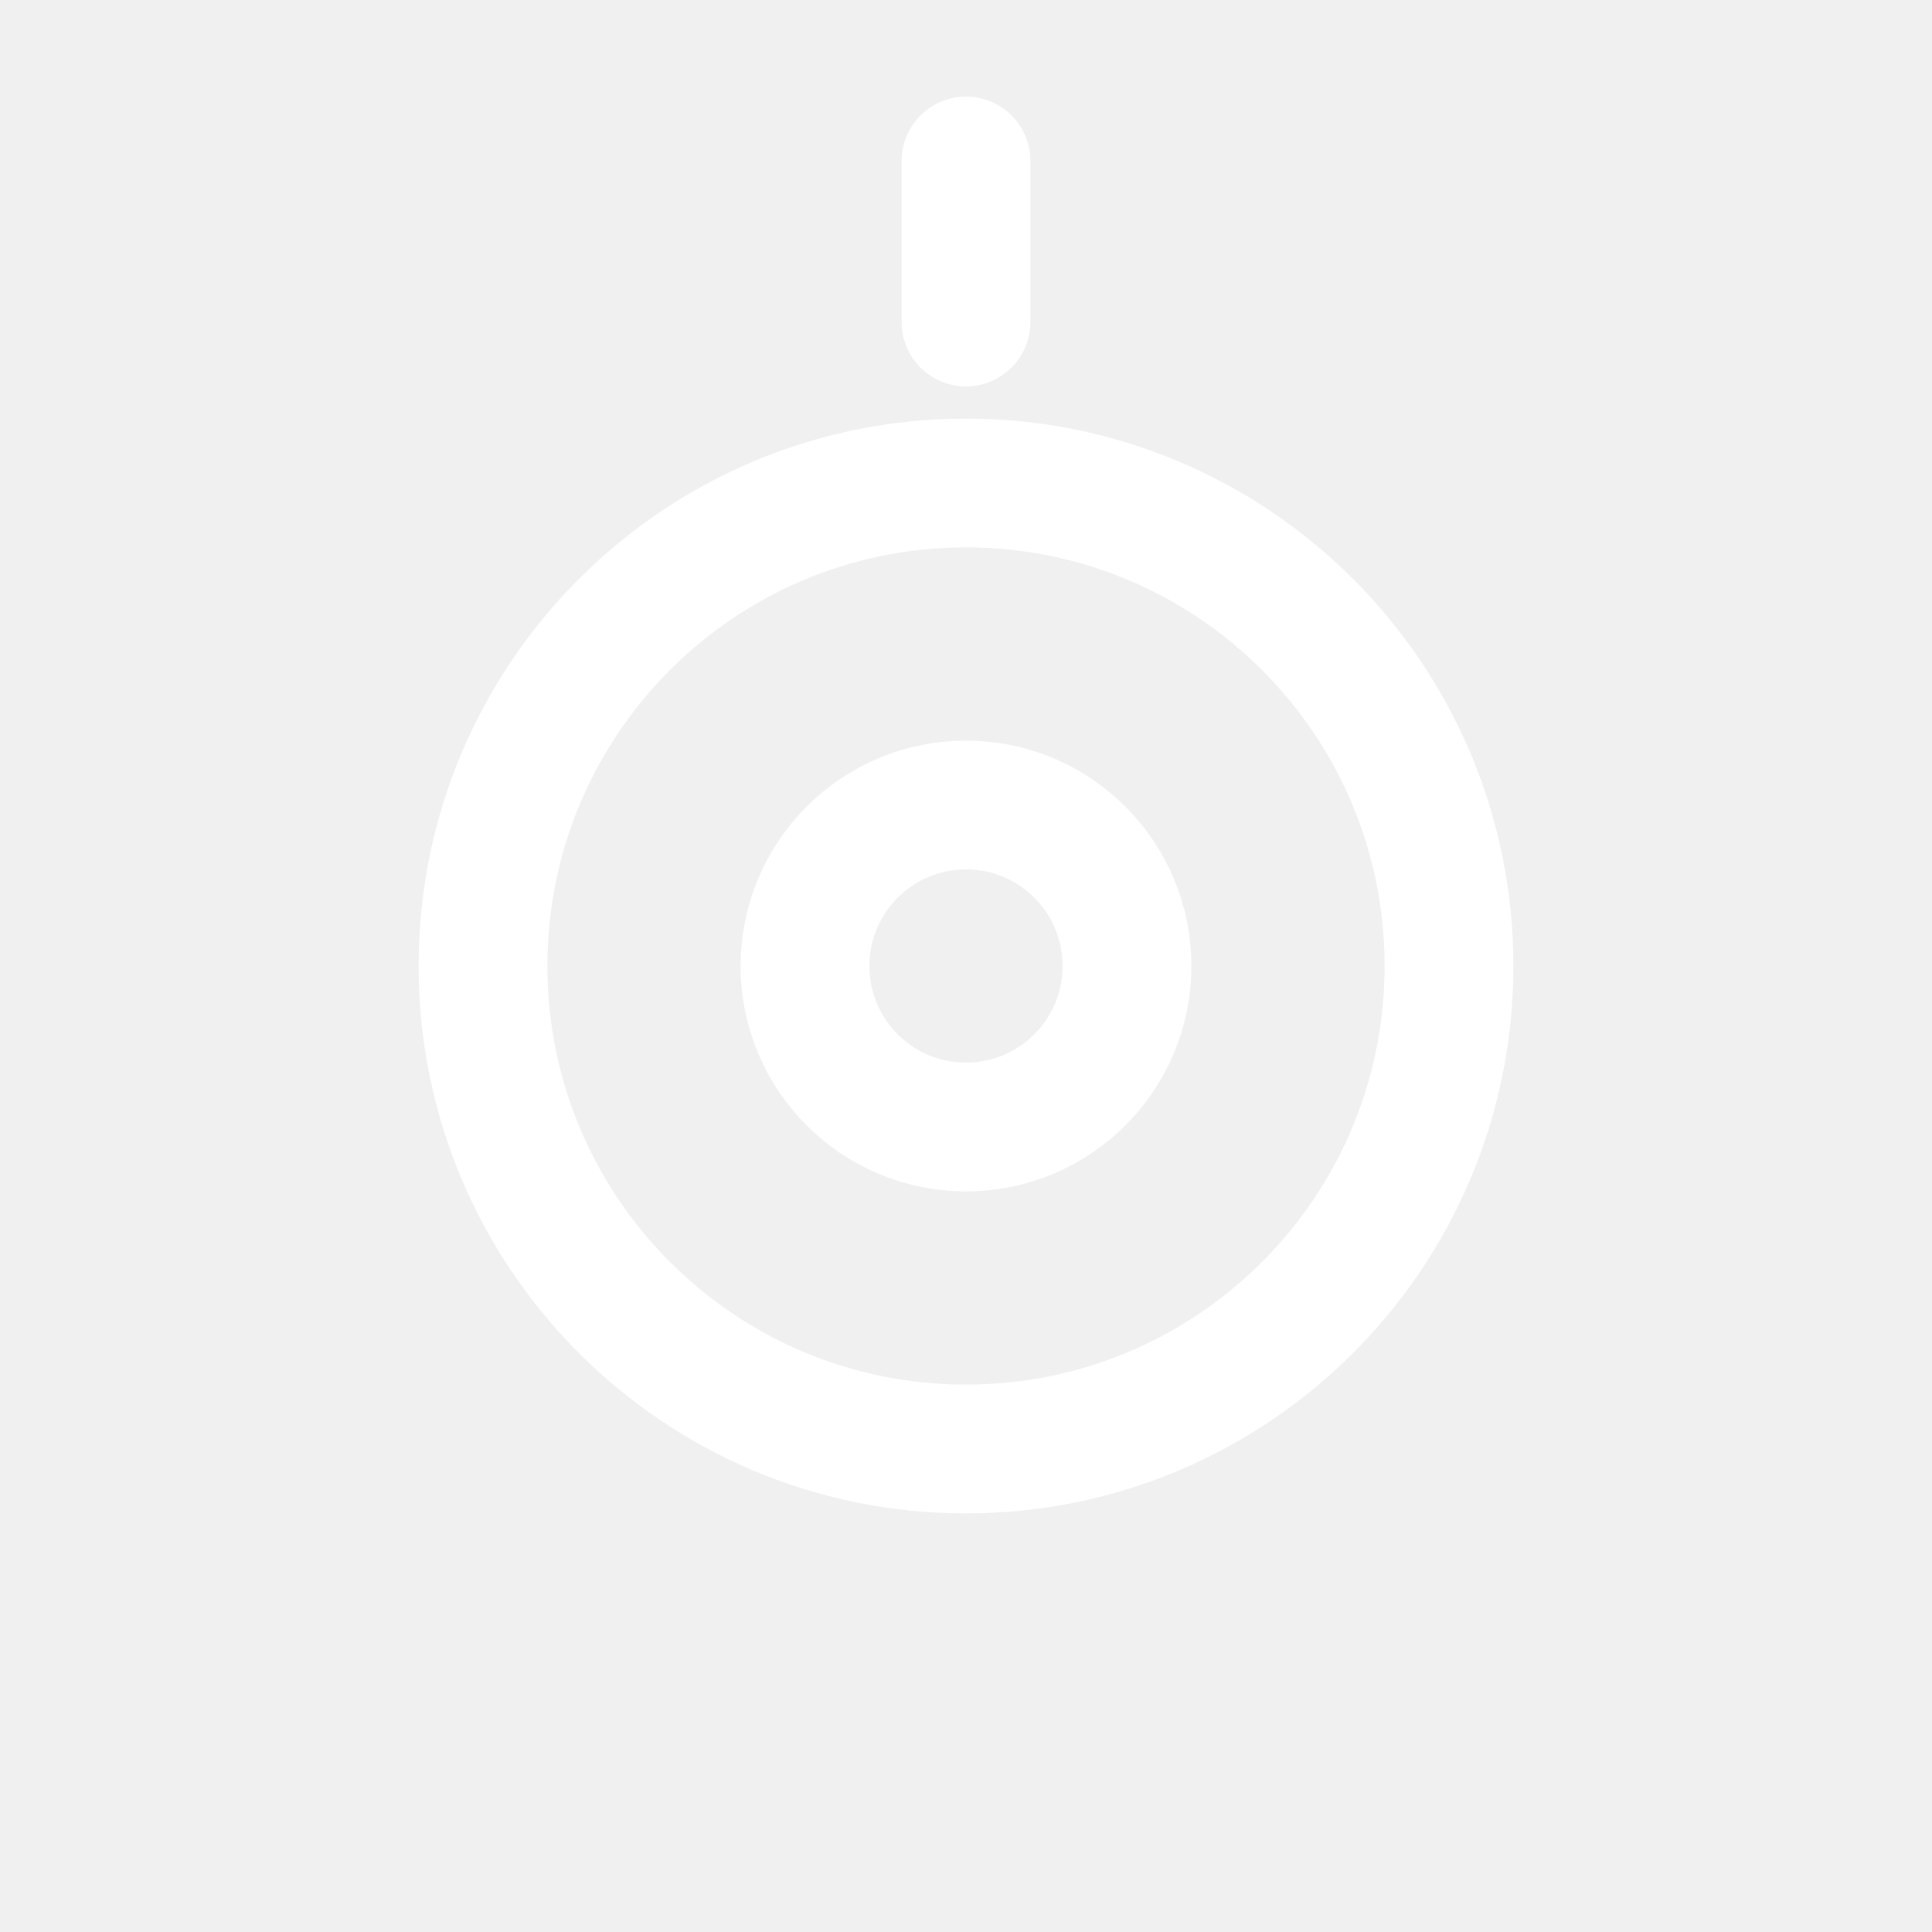
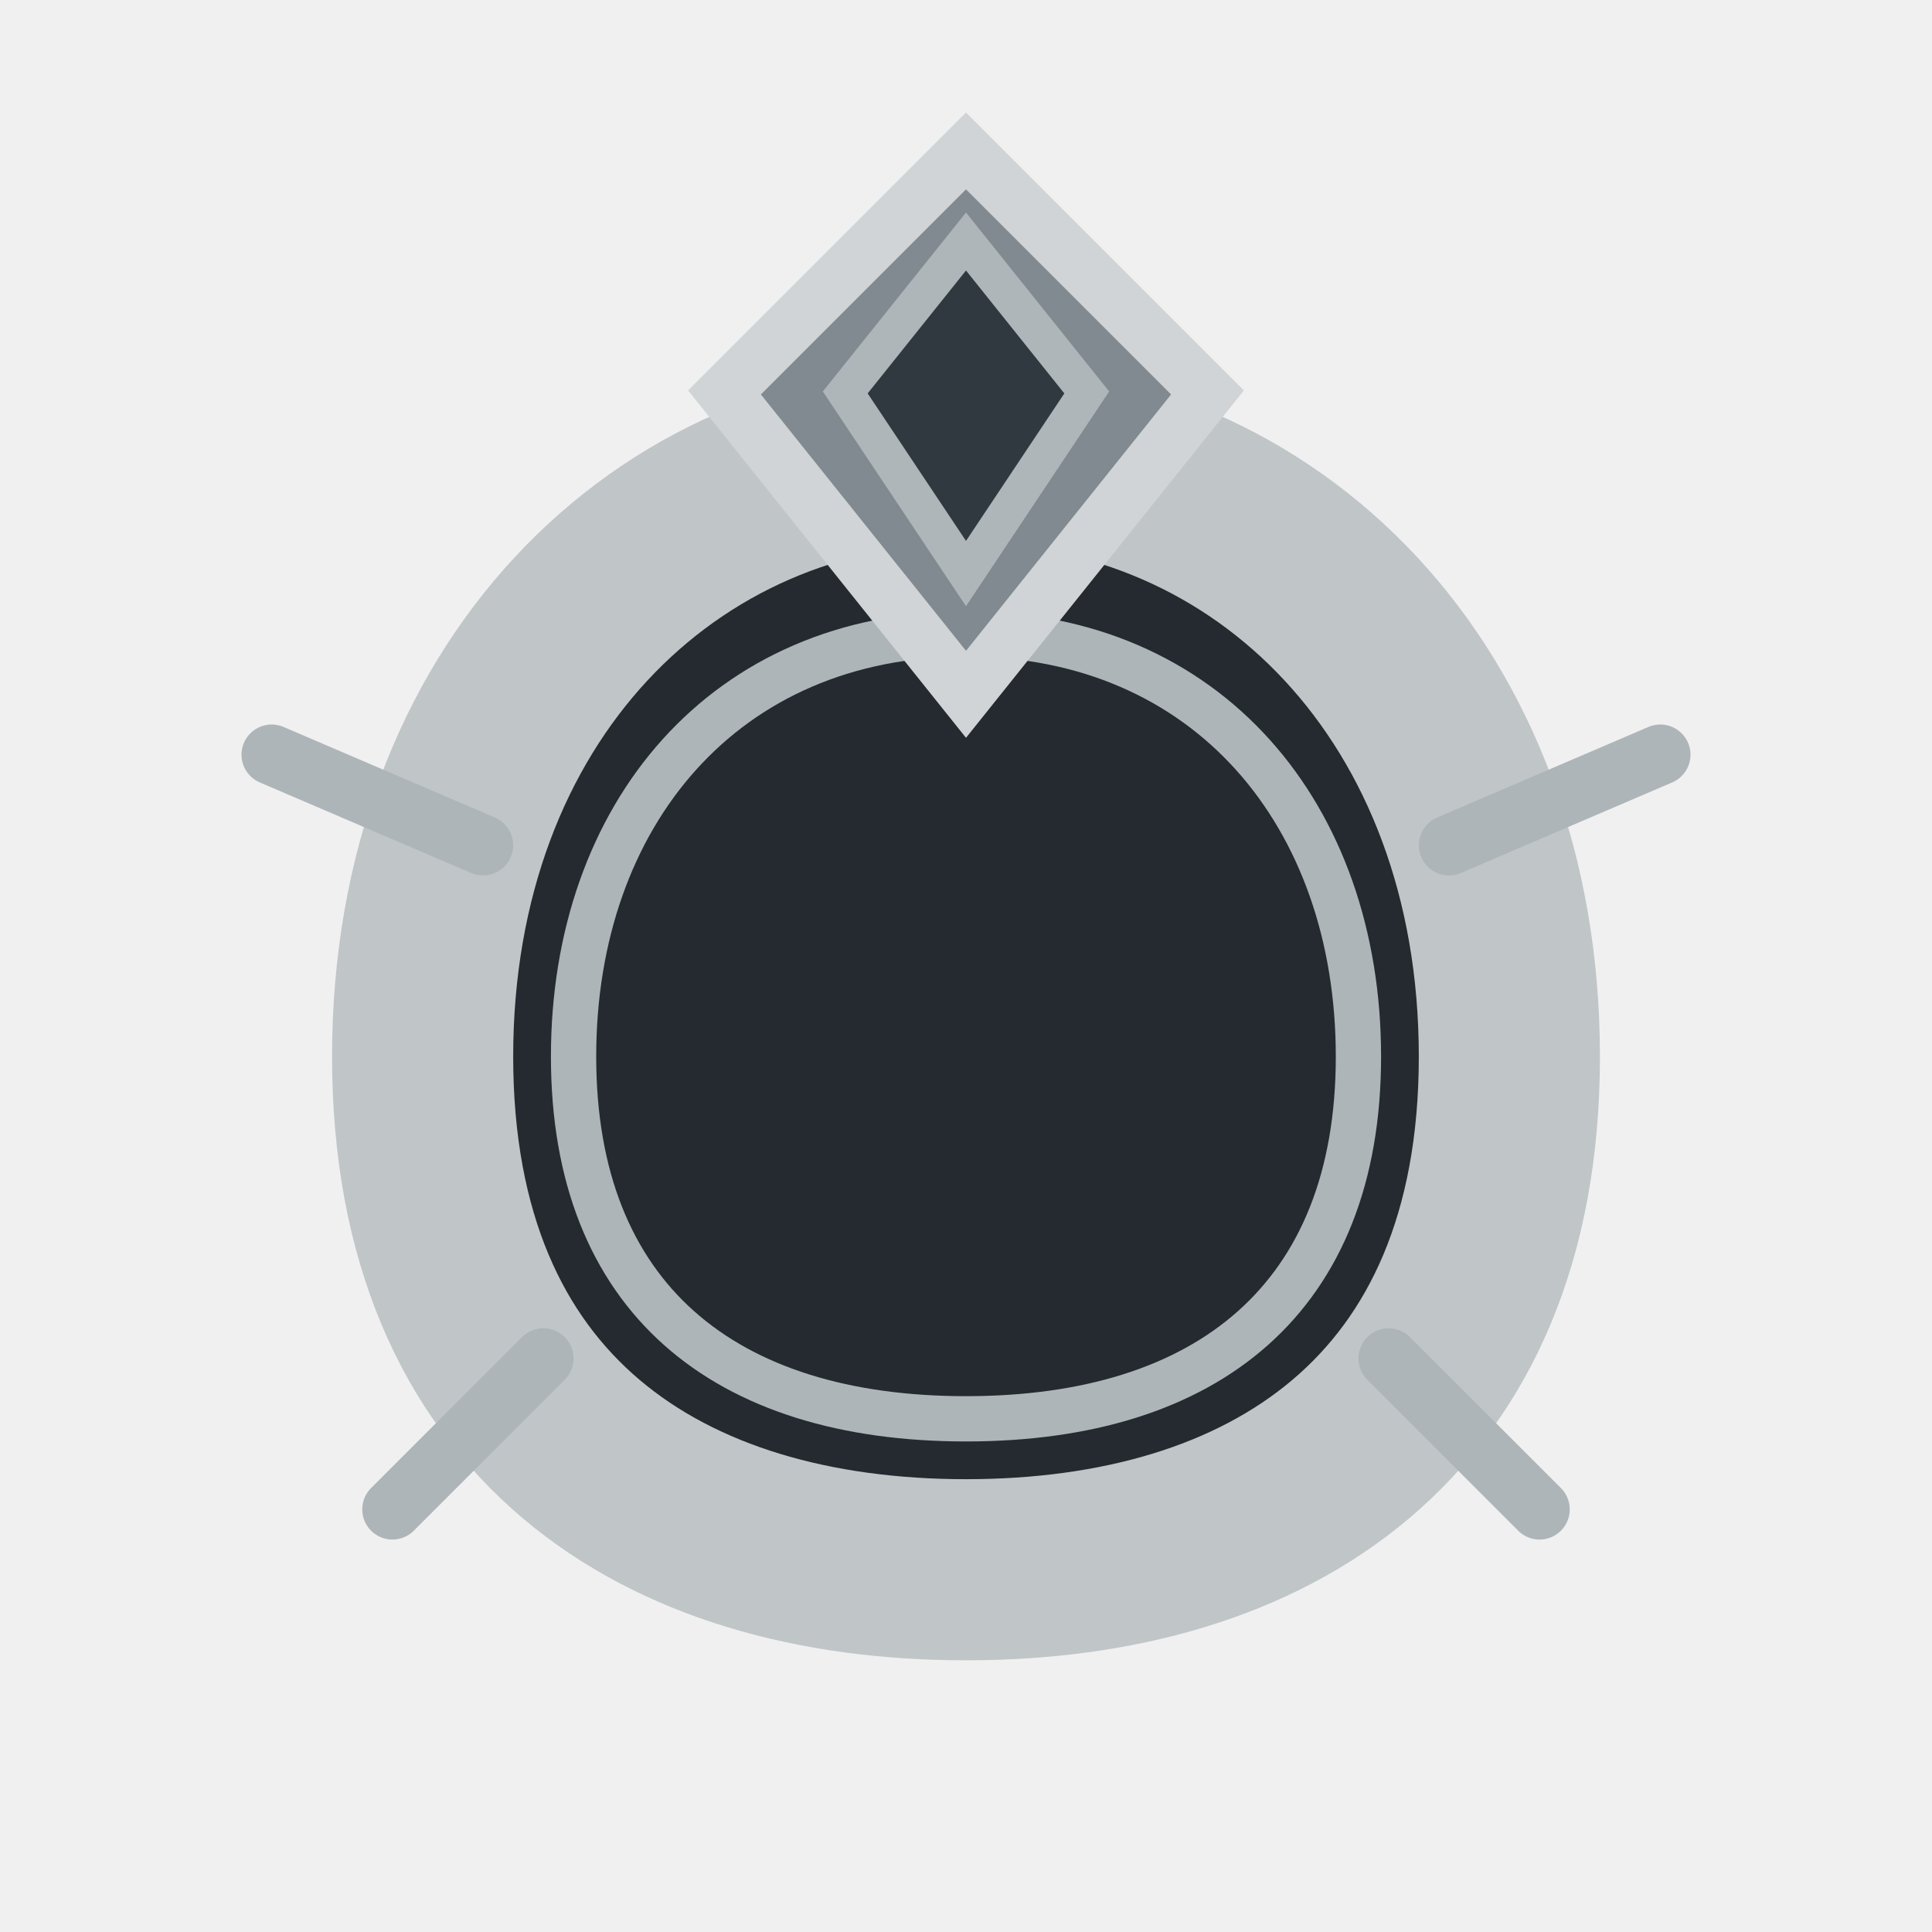
- <svg xmlns="http://www.w3.org/2000/svg" viewBox="0 0 24 24" fill="none" stroke="#ffffff" stroke-width="1.6" stroke-linecap="round" stroke-linejoin="round">
-   <circle cx="12" cy="12" r="6" />
-   <circle cx="12" cy="12" r="2" />
-   <path d="M12 4V2" />
+ <svg xmlns="http://www.w3.org/2000/svg" viewBox="0 0 64 64" fill="none">
+   <defs>
+     <linearGradient id="silver" x1="13" y1="17" x2="51" y2="51">
+       <stop stop-color="#c0c5c8" />
+       <stop offset=".35" stop-color="#737c82" />
+       <stop offset=".75" stop-color="#30373d" />
+       <stop offset="1" stop-color="#151a1e" />
+     </linearGradient>
+   </defs>
+   <path d="M14 35c0-12 8-20 18-20s18 8 18 20-8 17-18 17-18-5-18-17Z" fill="#242a2f" stroke="url(#silver)" stroke-width="6" />
+   <path d="M19 35c0-8 5-14 13-14s13 6 13 14-5 12-13 12-13-4-13-12Z" stroke="#aeb5b9" stroke-width="1.5" />
+   <path d="m32 5 8 8-8 10-8-10 8-8Z" fill="#818a90" stroke="#d0d4d6" stroke-width="1.8" />
+   <path d="m32 8 4 5-4 6-4-6 4-5Z" fill="#303940" stroke="#aeb6ba" stroke-width="1.2" />
+   <path d="M16 28 9 25m39 3 7-3M18 45l-5 5m33-5 5 5" stroke="#aeb5b9" stroke-width="2" stroke-linecap="round" />
</svg>
